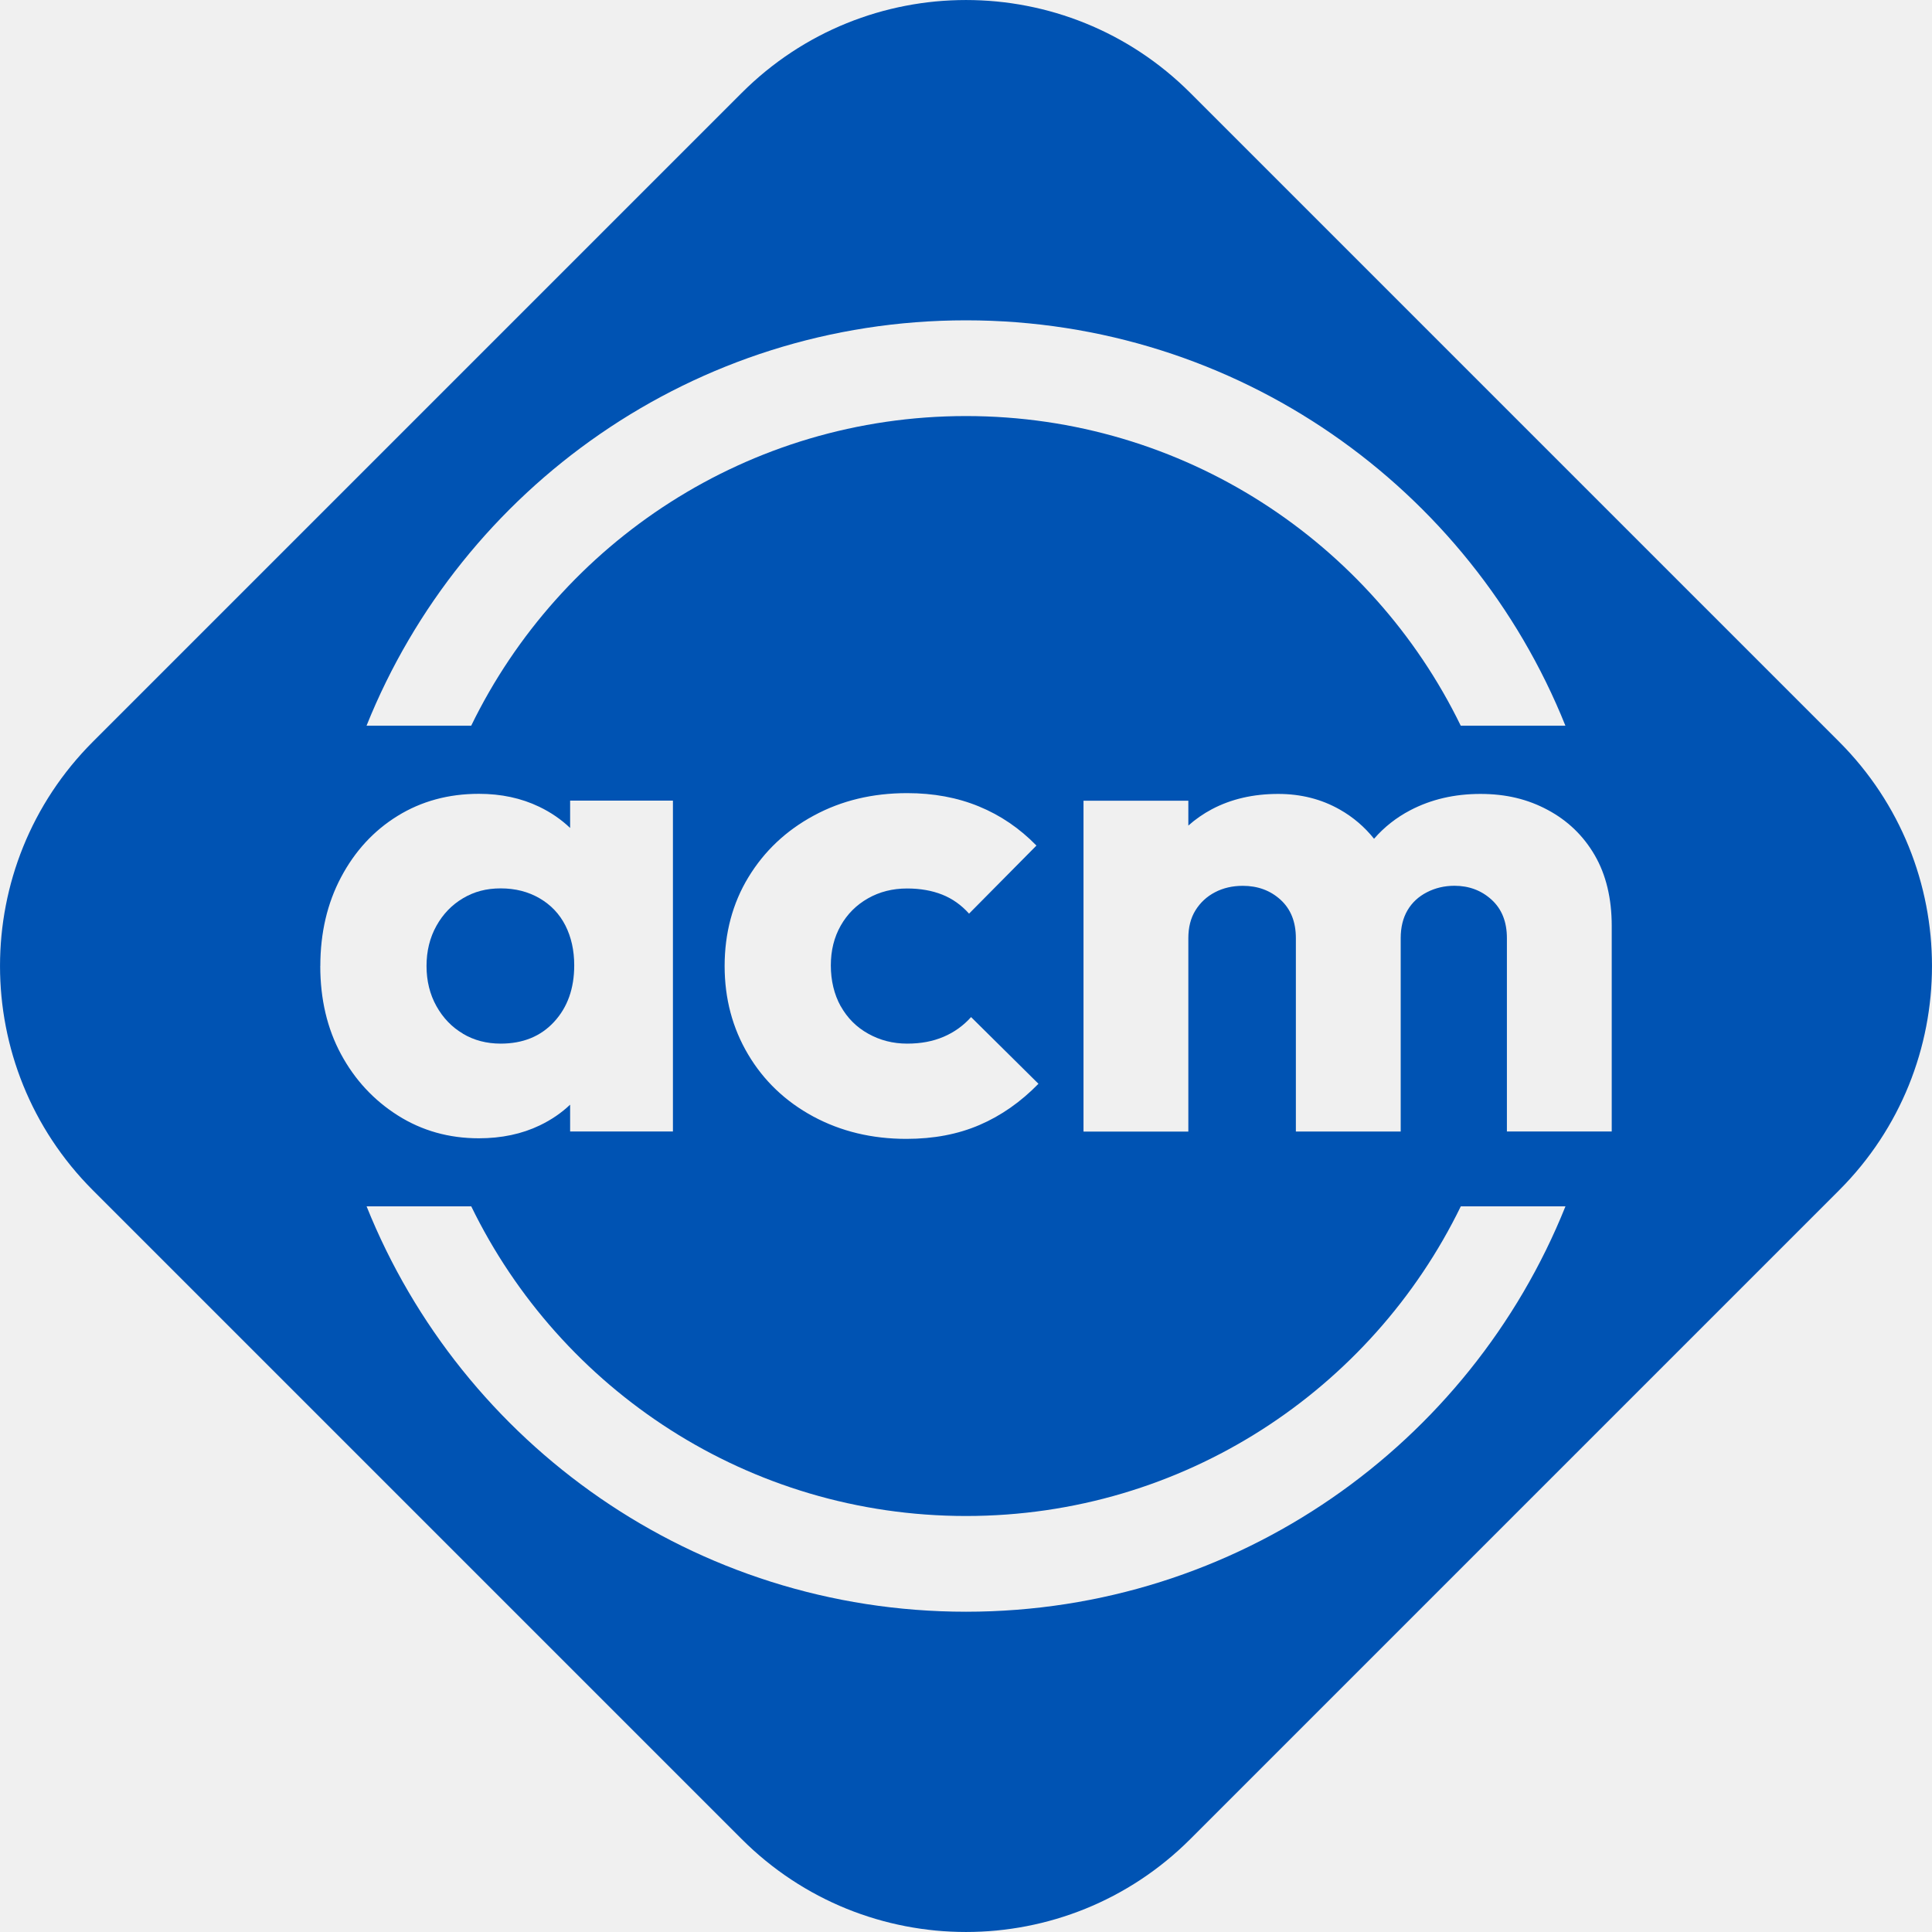
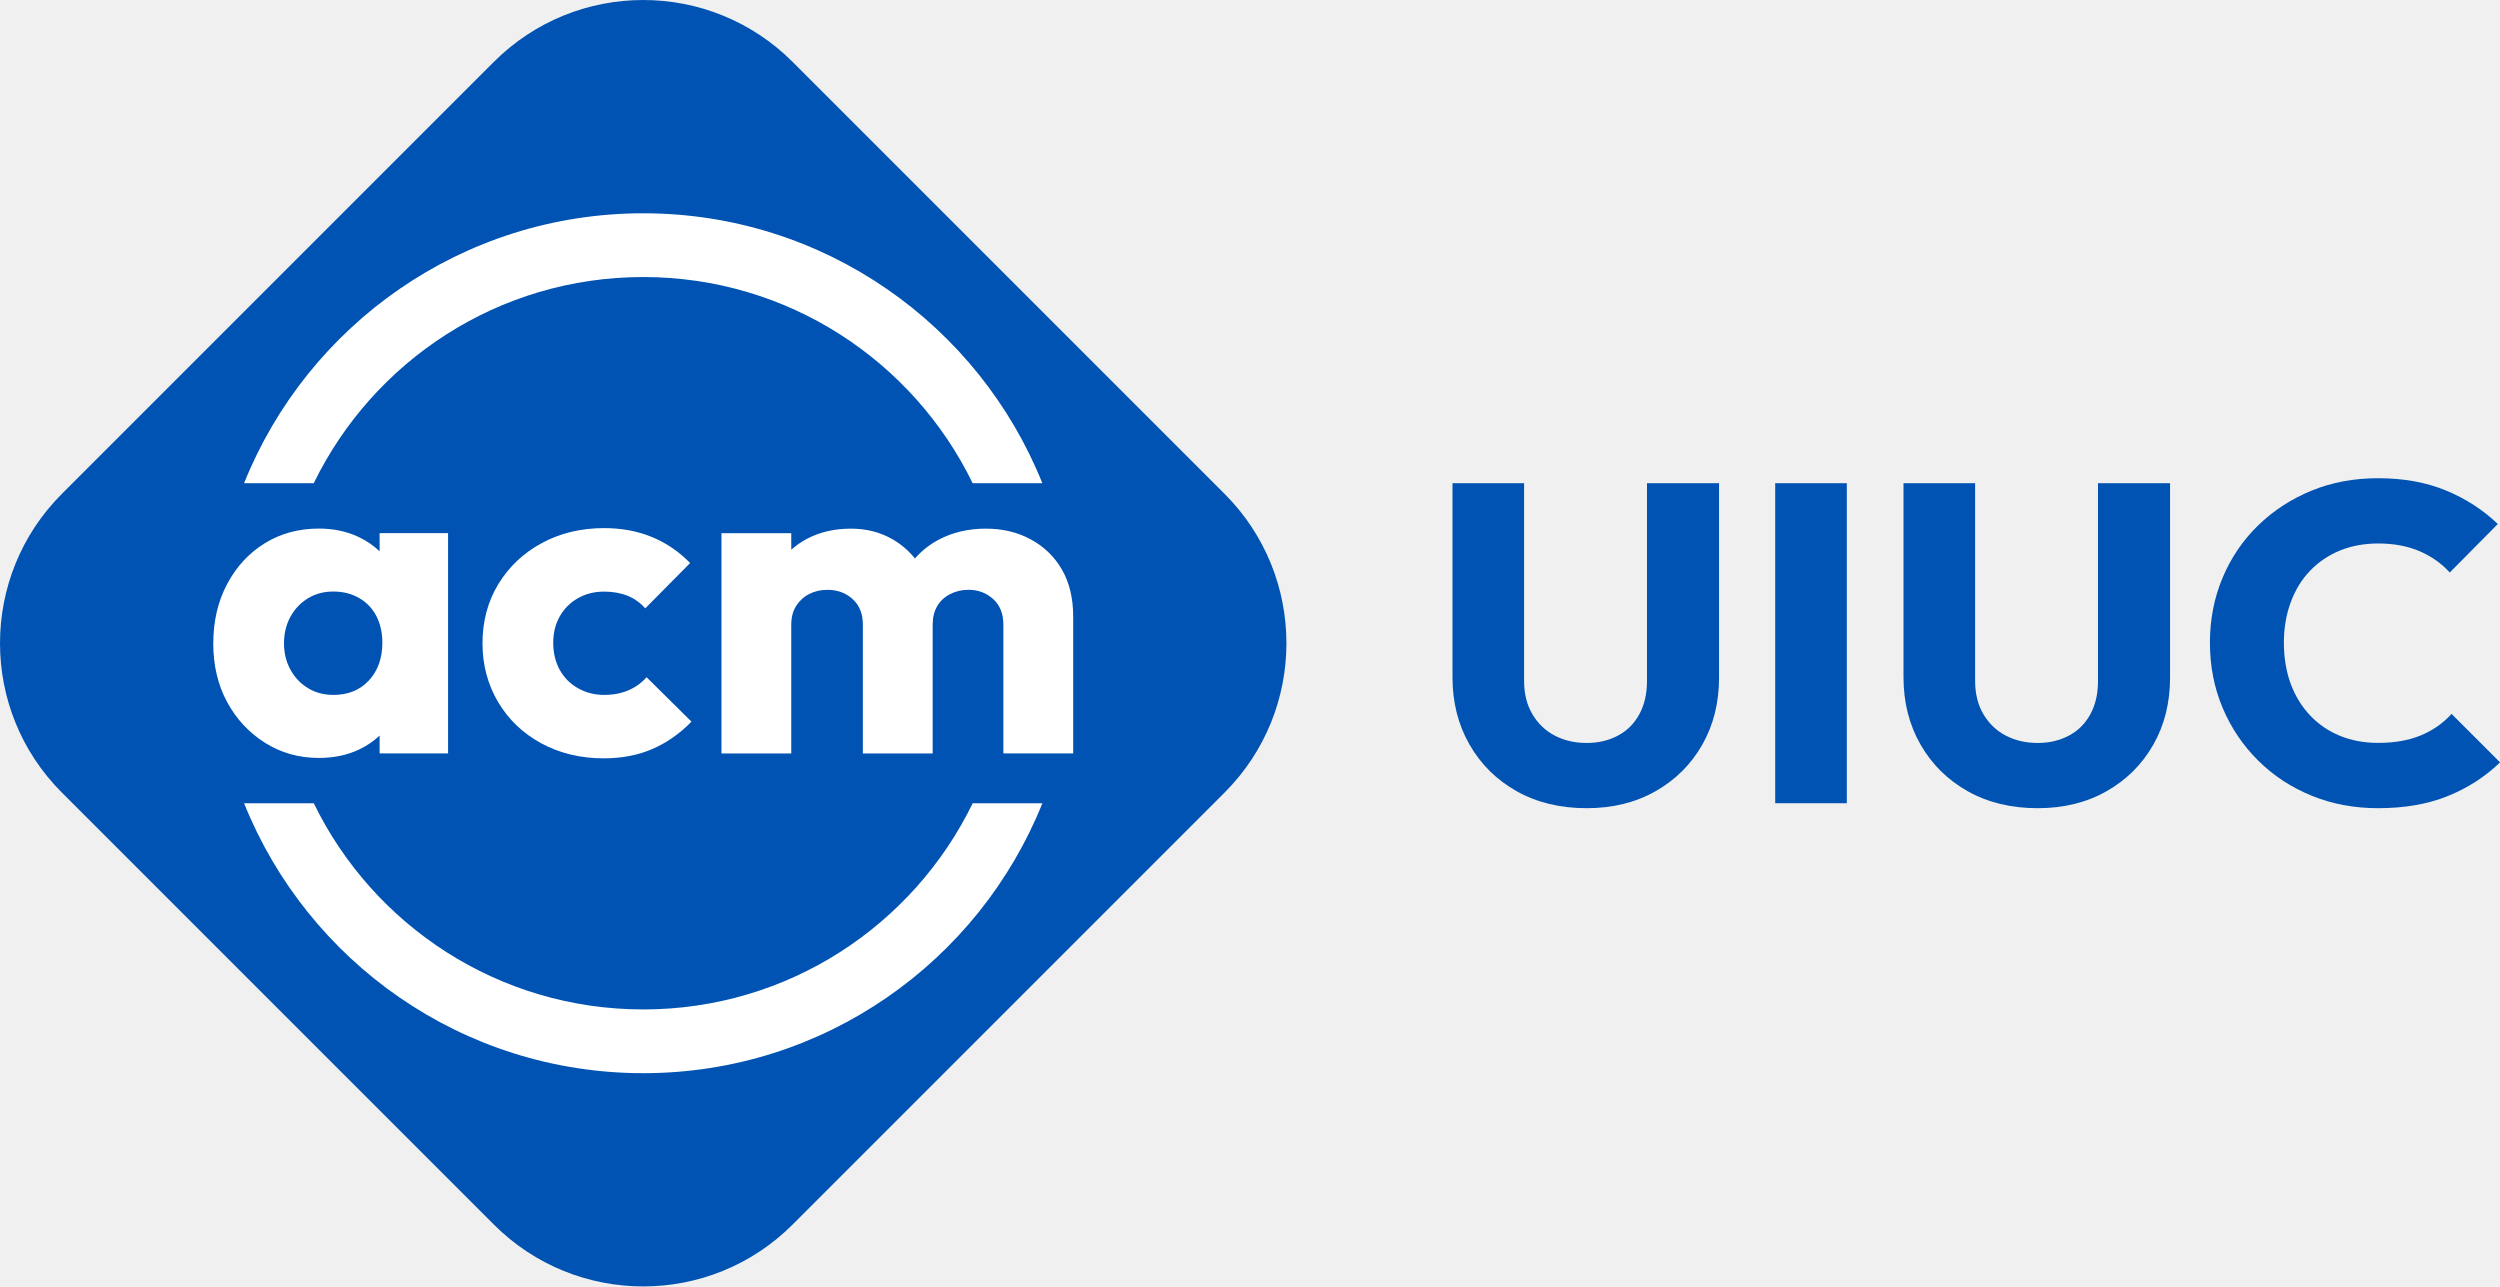
- <svg xmlns="http://www.w3.org/2000/svg" id="ACM_Diamond" viewBox="0 0 363.27 363.27">
+ <svg xmlns="http://www.w3.org/2000/svg" id="ACM_Diamond" viewBox="0 0 705.96 363.27">
  <defs>
-     <style>.cls-1{fill:#0053b3;}</style>
+     <style>.cls-1{fill:#fff;}.cls-2{fill:#0053b3;}</style>
  </defs>
-   <path class="cls-1" d="m87.04,194.37c2.09,1.24,4.46,1.86,7.1,1.86,4.18,0,7.53-1.36,10.05-4.1,2.52-2.73,3.78-6.27,3.78-10.62,0-2.82-.56-5.31-1.66-7.49-1.11-2.18-2.73-3.88-4.86-5.12-2.13-1.24-4.57-1.86-7.3-1.86s-5.01.62-7.1,1.86c-2.09,1.24-3.76,2.97-4.99,5.18-1.24,2.22-1.86,4.74-1.86,7.55s.62,5.33,1.86,7.55c1.24,2.22,2.9,3.95,4.99,5.18Z" />
-   <path class="cls-1" d="m345.8,139.46L223.81,17.47c-23.29-23.29-61.06-23.29-84.35,0L17.47,139.46c-23.29,23.29-23.29,61.06,0,84.35l121.99,121.99c23.29,23.29,61.06,23.29,84.35,0l121.99-121.99c23.29-23.29,23.29-61.06,0-84.35ZM181.63,60.23c51.08,0,94.79,31.55,112.71,76.22h-19.68c-16.77-34.47-52.13-58.22-93.03-58.22s-76.26,23.76-93.03,58.22h-19.68c17.93-44.67,61.63-76.22,112.71-76.22Zm-23.55,128.96c1.24,2.22,2.96,3.95,5.18,5.18,2.22,1.24,4.65,1.86,7.3,1.86s4.84-.43,6.85-1.28c2-.85,3.73-2.09,5.18-3.71l12.67,12.54c-3.33,3.41-7.02,6-11.07,7.74-4.05,1.75-8.64,2.62-13.76,2.62-6.49,0-12.33-1.41-17.54-4.22-5.21-2.82-9.28-6.7-12.22-11.65-2.94-4.95-4.42-10.5-4.42-16.64s1.49-11.8,4.48-16.7c2.99-4.91,7.08-8.77,12.29-11.58,5.2-2.82,11.05-4.22,17.54-4.22,4.95,0,9.45.83,13.5,2.5,4.05,1.66,7.66,4.12,10.82,7.36l-12.67,12.8c-1.45-1.62-3.14-2.82-5.06-3.58s-4.12-1.15-6.59-1.15c-2.73,0-5.18.62-7.36,1.86-2.18,1.24-3.88,2.94-5.12,5.12-1.24,2.18-1.86,4.67-1.86,7.49s.62,5.46,1.86,7.68Zm-97.85-7.55c0-6.23,1.3-11.8,3.9-16.7,2.6-4.91,6.14-8.75,10.62-11.52,4.48-2.77,9.58-4.16,15.3-4.16,4.18,0,7.96.81,11.33,2.43,2.21,1.06,4.15,2.4,5.82,3.99v-5.14h19.33v62.21h-19.33v-5.04c-1.64,1.55-3.53,2.85-5.7,3.89-3.37,1.62-7.19,2.43-11.46,2.43-5.63,0-10.71-1.43-15.23-4.29-4.52-2.86-8.09-6.7-10.69-11.52-2.6-4.82-3.9-10.35-3.9-16.58Zm121.41,121.41c-51.08,0-94.79-31.55-112.71-76.22h19.68c16.77,34.47,52.13,58.22,93.03,58.22s76.26-23.76,93.03-58.22h19.68c-17.93,44.67-61.63,76.22-112.71,76.22Zm121.41-90.3h-19.71v-36.35c0-3.07-.96-5.48-2.88-7.23-1.92-1.75-4.25-2.62-6.98-2.62-1.88,0-3.61.41-5.18,1.22-1.58.81-2.8,1.94-3.65,3.39-.85,1.45-1.28,3.2-1.28,5.25v36.35h-19.71v-36.35c0-3.07-.96-5.48-2.88-7.23-1.92-1.75-4.29-2.62-7.1-2.62-1.96,0-3.71.41-5.25,1.22-1.54.81-2.75,1.94-3.65,3.39-.9,1.45-1.34,3.2-1.34,5.25v36.35h-19.71v-62.21h19.71v4.67c1.33-1.18,2.8-2.21,4.42-3.07,3.63-1.92,7.79-2.88,12.48-2.88,4.27,0,8.13.98,11.58,2.94,2.51,1.42,4.65,3.26,6.44,5.49,1.91-2.19,4.17-3.98,6.81-5.36,3.92-2.05,8.32-3.07,13.18-3.07s8.92,1,12.67,3.01c3.75,2.01,6.7,4.84,8.83,8.51,2.13,3.67,3.2,8.11,3.2,13.31v38.66Z" />
+   <circle id="Background" class="cls-1" cx="181.63" cy="180.99" r="135.22" />
+   <g>
+     <path class="cls-2" d="m87.04,194.37c2.09,1.24,4.46,1.86,7.1,1.86,4.18,0,7.53-1.36,10.05-4.1,2.52-2.73,3.78-6.27,3.78-10.62,0-2.82-.56-5.31-1.66-7.49-1.11-2.18-2.73-3.88-4.86-5.12-2.13-1.24-4.57-1.86-7.3-1.86s-5.01.62-7.1,1.86c-2.09,1.24-3.76,2.97-4.99,5.18-1.24,2.22-1.86,4.74-1.86,7.55s.62,5.33,1.86,7.55c1.24,2.22,2.9,3.95,4.99,5.18Z" />
+     <path class="cls-2" d="m345.8,139.46L223.81,17.47c-23.29-23.29-61.06-23.29-84.35,0L17.47,139.46c-23.29,23.29-23.29,61.06,0,84.35l121.99,121.99c23.29,23.29,61.06,23.29,84.35,0l121.99-121.99c23.29-23.29,23.29-61.06,0-84.35ZM181.63,60.23c51.08,0,94.79,31.55,112.71,76.22h-19.68c-16.77-34.47-52.13-58.22-93.03-58.22s-76.26,23.76-93.03,58.22h-19.68c17.93-44.67,61.63-76.22,112.71-76.22Zm-23.55,128.96c1.24,2.22,2.96,3.95,5.18,5.18,2.22,1.24,4.65,1.86,7.3,1.86s4.84-.43,6.85-1.28c2-.85,3.73-2.09,5.18-3.71l12.67,12.54c-3.33,3.41-7.02,6-11.07,7.74-4.05,1.75-8.64,2.62-13.76,2.62-6.49,0-12.33-1.41-17.54-4.22-5.21-2.82-9.28-6.7-12.22-11.65-2.94-4.95-4.42-10.5-4.42-16.64s1.49-11.8,4.48-16.7c2.99-4.91,7.08-8.77,12.29-11.58,5.2-2.82,11.05-4.22,17.54-4.22,4.95,0,9.45.83,13.5,2.5,4.05,1.66,7.66,4.12,10.82,7.36l-12.67,12.8c-1.45-1.62-3.14-2.82-5.06-3.58s-4.12-1.15-6.59-1.15c-2.73,0-5.18.62-7.36,1.86-2.18,1.24-3.88,2.94-5.12,5.12-1.24,2.18-1.86,4.67-1.86,7.49s.62,5.46,1.86,7.68Zm-97.85-7.55c0-6.23,1.3-11.8,3.9-16.7,2.6-4.91,6.14-8.75,10.62-11.52,4.48-2.77,9.58-4.16,15.3-4.16,4.18,0,7.96.81,11.33,2.43,2.21,1.06,4.15,2.4,5.82,3.99v-5.14h19.33v62.21h-19.33v-5.04c-1.64,1.55-3.53,2.85-5.7,3.89-3.37,1.62-7.19,2.43-11.46,2.43-5.63,0-10.71-1.43-15.23-4.29-4.52-2.86-8.09-6.7-10.69-11.52-2.6-4.82-3.9-10.35-3.9-16.58Zm121.41,121.41c-51.08,0-94.79-31.55-112.71-76.22h19.68c16.77,34.47,52.13,58.22,93.03,58.22s76.26-23.76,93.03-58.22h19.68c-17.93,44.67-61.63,76.22-112.71,76.22Zm121.41-90.3h-19.71v-36.35c0-3.07-.96-5.48-2.88-7.23-1.92-1.75-4.25-2.62-6.98-2.62-1.88,0-3.61.41-5.18,1.22-1.58.81-2.8,1.94-3.65,3.39-.85,1.45-1.28,3.2-1.28,5.25v36.35h-19.71v-36.35c0-3.07-.96-5.48-2.88-7.23-1.92-1.75-4.29-2.62-7.1-2.62-1.96,0-3.71.41-5.25,1.22-1.54.81-2.75,1.94-3.65,3.39-.9,1.45-1.34,3.2-1.34,5.25v36.35h-19.71v-62.21h19.71v4.67c1.33-1.18,2.8-2.21,4.42-3.07,3.63-1.92,7.79-2.88,12.48-2.88,4.27,0,8.13.98,11.58,2.94,2.51,1.42,4.65,3.26,6.44,5.49,1.91-2.19,4.17-3.98,6.81-5.36,3.92-2.05,8.32-3.07,13.18-3.07s8.92,1,12.67,3.01c3.75,2.01,6.7,4.84,8.83,8.51,2.13,3.67,3.2,8.11,3.2,13.31v38.66Z" />
+   </g>
+   <g id="UIUC_reference">
+     <path class="cls-2" d="m448.05,228.22c-7.51,0-14.1-1.6-19.78-4.8-5.68-3.2-10.11-7.59-13.31-13.18-3.2-5.59-4.8-11.92-4.8-19.01v-54.78h20.22v55.81c0,3.67.79,6.83,2.37,9.47,1.58,2.65,3.69,4.65,6.34,6.02,2.64,1.37,5.63,2.05,8.96,2.05s6.16-.68,8.77-2.05c2.6-1.36,4.63-3.37,6.08-6.02,1.45-2.64,2.18-5.76,2.18-9.34v-55.94h20.35v54.91c0,7.08-1.58,13.4-4.74,18.94-3.16,5.55-7.55,9.92-13.18,13.12-5.63,3.2-12.12,4.8-19.46,4.8Z" />
+     <path class="cls-2" d="m501.29,226.82v-90.37h20.22v90.37h-20.22Z" />
+     <path class="cls-2" d="m575.41,228.22c-7.51,0-14.1-1.6-19.78-4.8-5.68-3.2-10.11-7.59-13.31-13.18-3.2-5.59-4.8-11.92-4.8-19.01v-54.78h20.22v55.81c0,3.67.79,6.83,2.37,9.47,1.58,2.65,3.69,4.65,6.34,6.02,2.64,1.37,5.63,2.05,8.96,2.05s6.16-.68,8.77-2.05c2.6-1.36,4.63-3.37,6.08-6.02,1.45-2.64,2.18-5.76,2.18-9.34v-55.94h20.35v54.91c0,7.08-1.58,13.4-4.74,18.94-3.16,5.55-7.55,9.92-13.18,13.12-5.63,3.2-12.12,4.8-19.46,4.8Z" />
+     <path class="cls-2" d="m671.53,228.22c-6.74,0-12.99-1.17-18.75-3.52s-10.8-5.65-15.1-9.92c-4.31-4.27-7.66-9.24-10.05-14.91-2.39-5.67-3.58-11.8-3.58-18.37s1.19-12.69,3.58-18.37c2.39-5.67,5.74-10.6,10.05-14.78,4.31-4.18,9.32-7.44,15.04-9.79,5.72-2.35,11.99-3.52,18.82-3.52,7.17,0,13.55,1.15,19.14,3.46,5.59,2.3,10.47,5.46,14.66,9.47l-13.57,13.7c-2.3-2.56-5.14-4.56-8.51-6.02-3.37-1.45-7.28-2.18-11.71-2.18-3.93,0-7.51.66-10.75,1.98-3.24,1.32-6.06,3.22-8.45,5.7-2.39,2.48-4.22,5.46-5.5,8.96-1.28,3.5-1.92,7.3-1.92,11.39s.64,8.13,1.92,11.58,3.11,6.44,5.5,8.96c2.39,2.52,5.2,4.44,8.45,5.76,3.24,1.32,6.83,1.98,10.75,1.98,4.61,0,8.62-.7,12.03-2.11,3.41-1.41,6.31-3.43,8.7-6.08l13.7,13.7c-4.27,4.1-9.22,7.28-14.85,9.54s-12.16,3.39-19.58,3.39Z" />
+   </g>
</svg>
